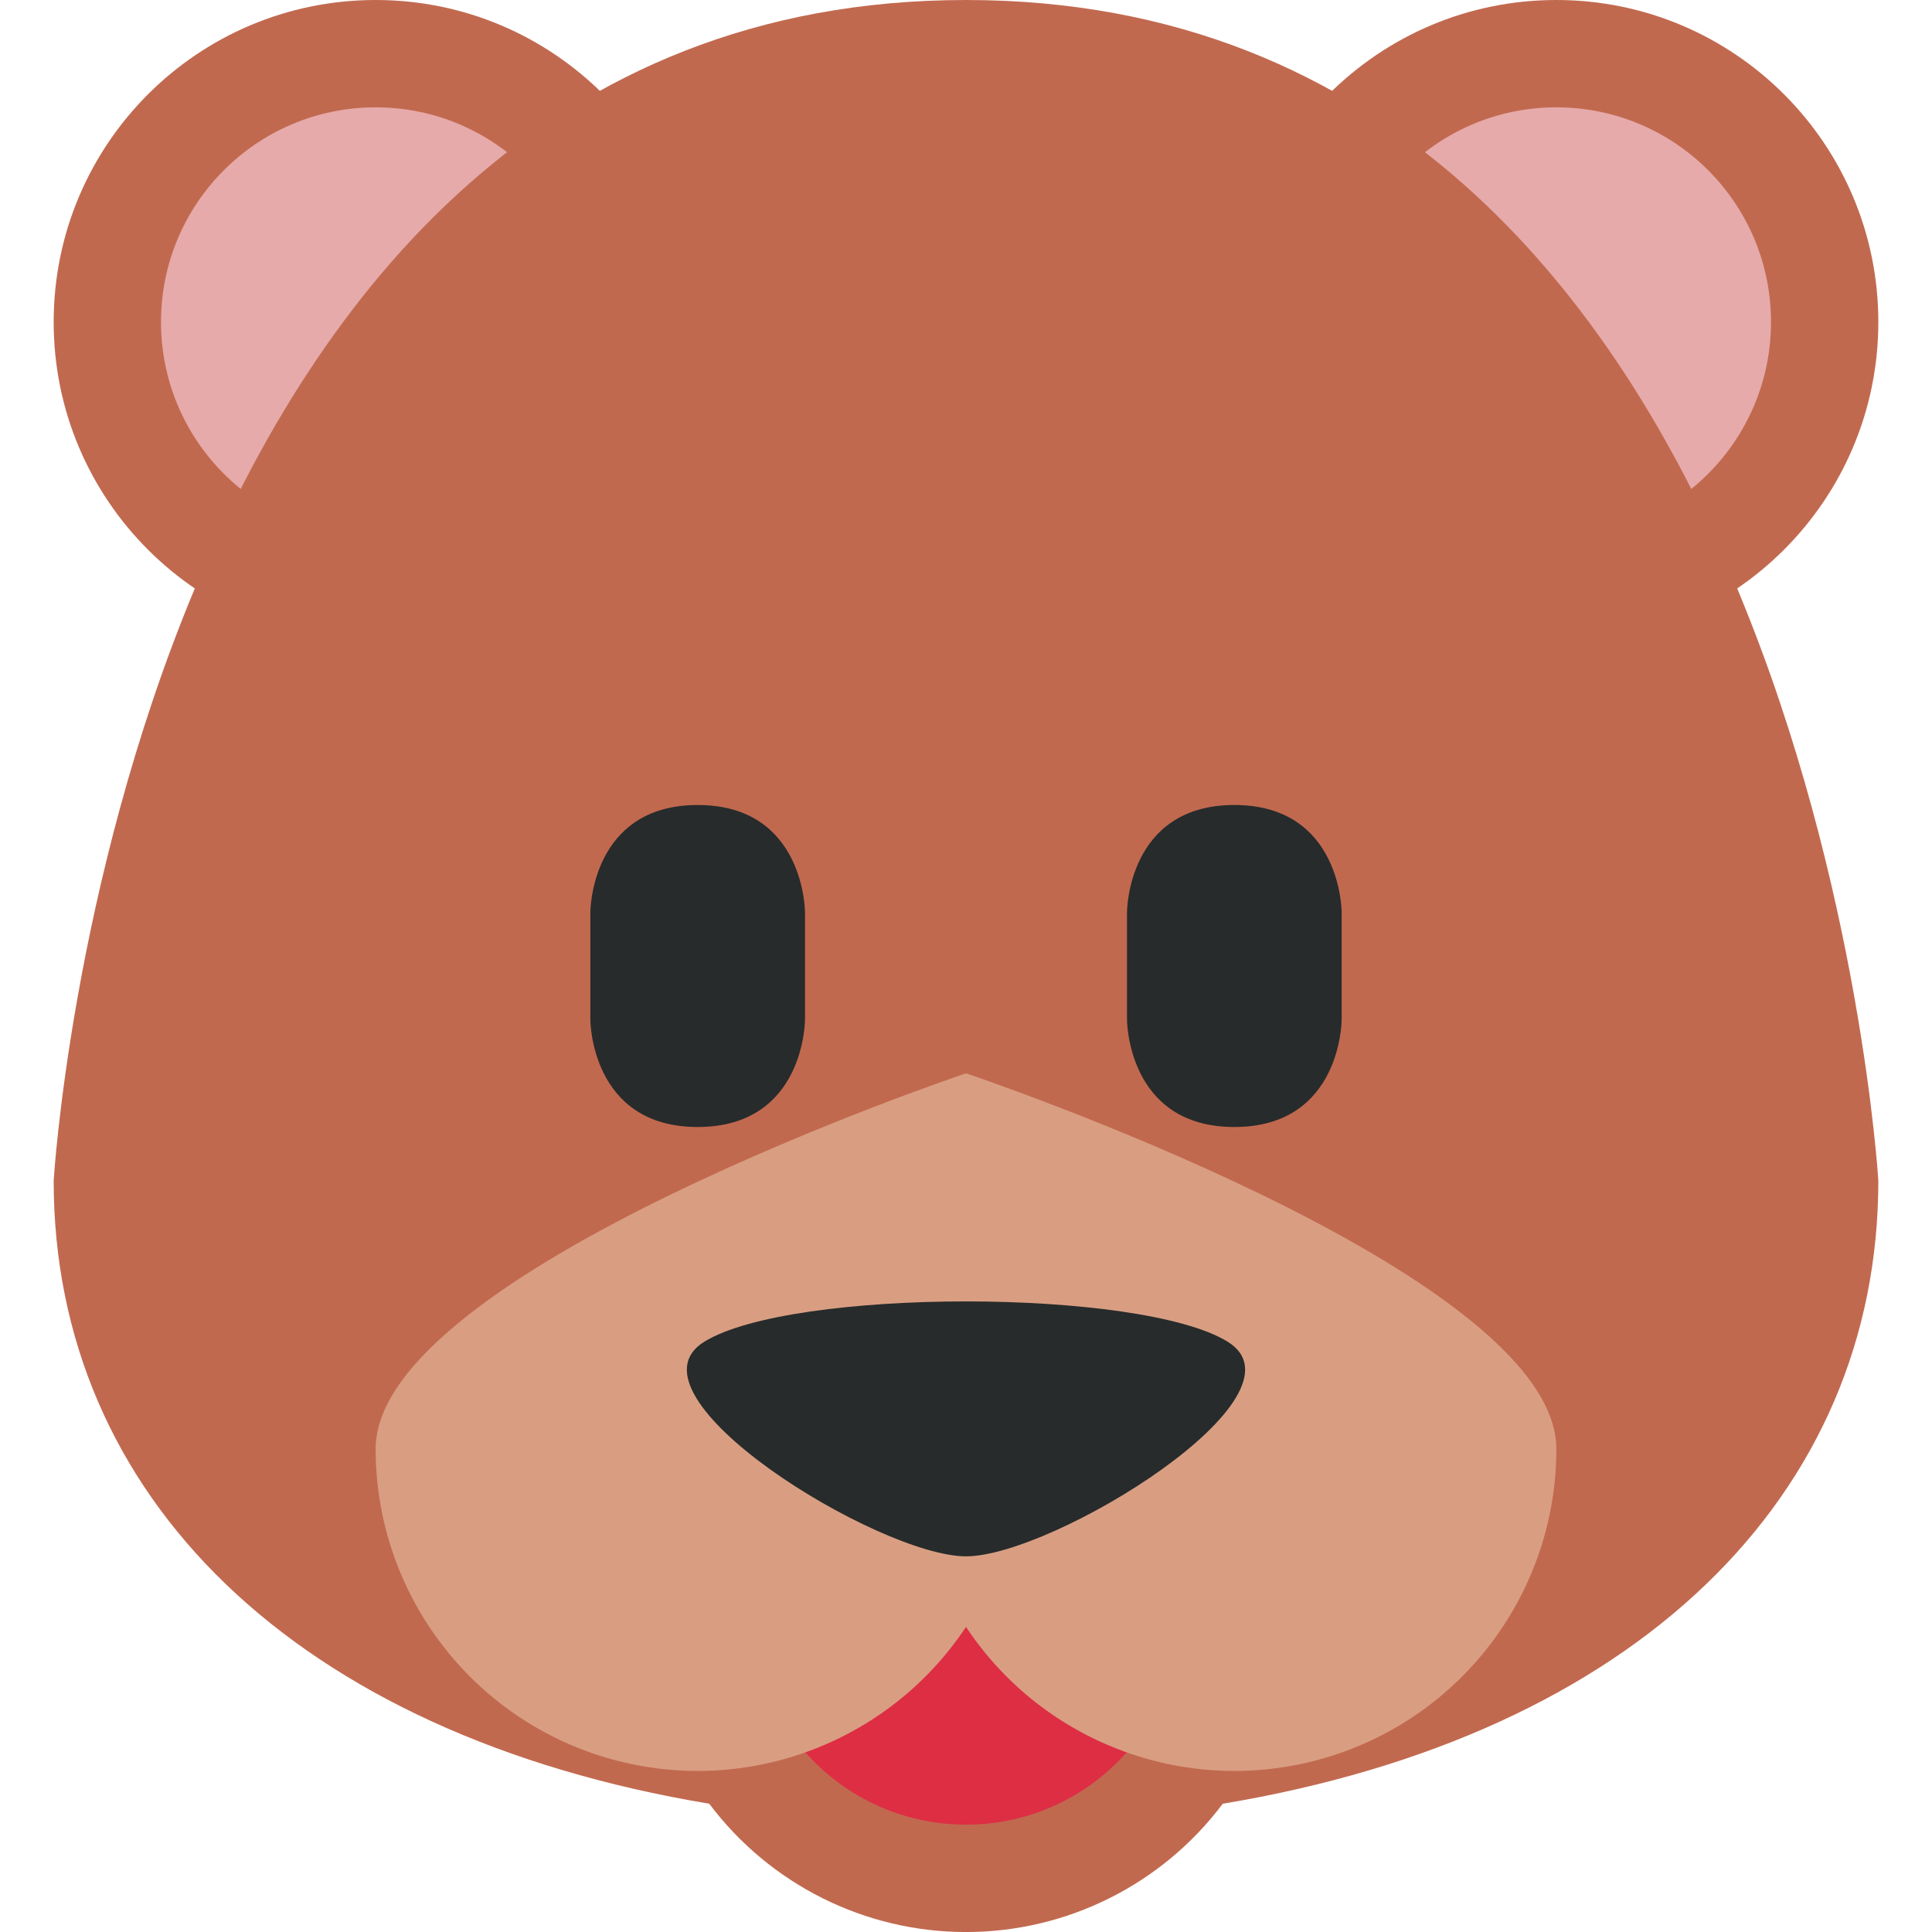
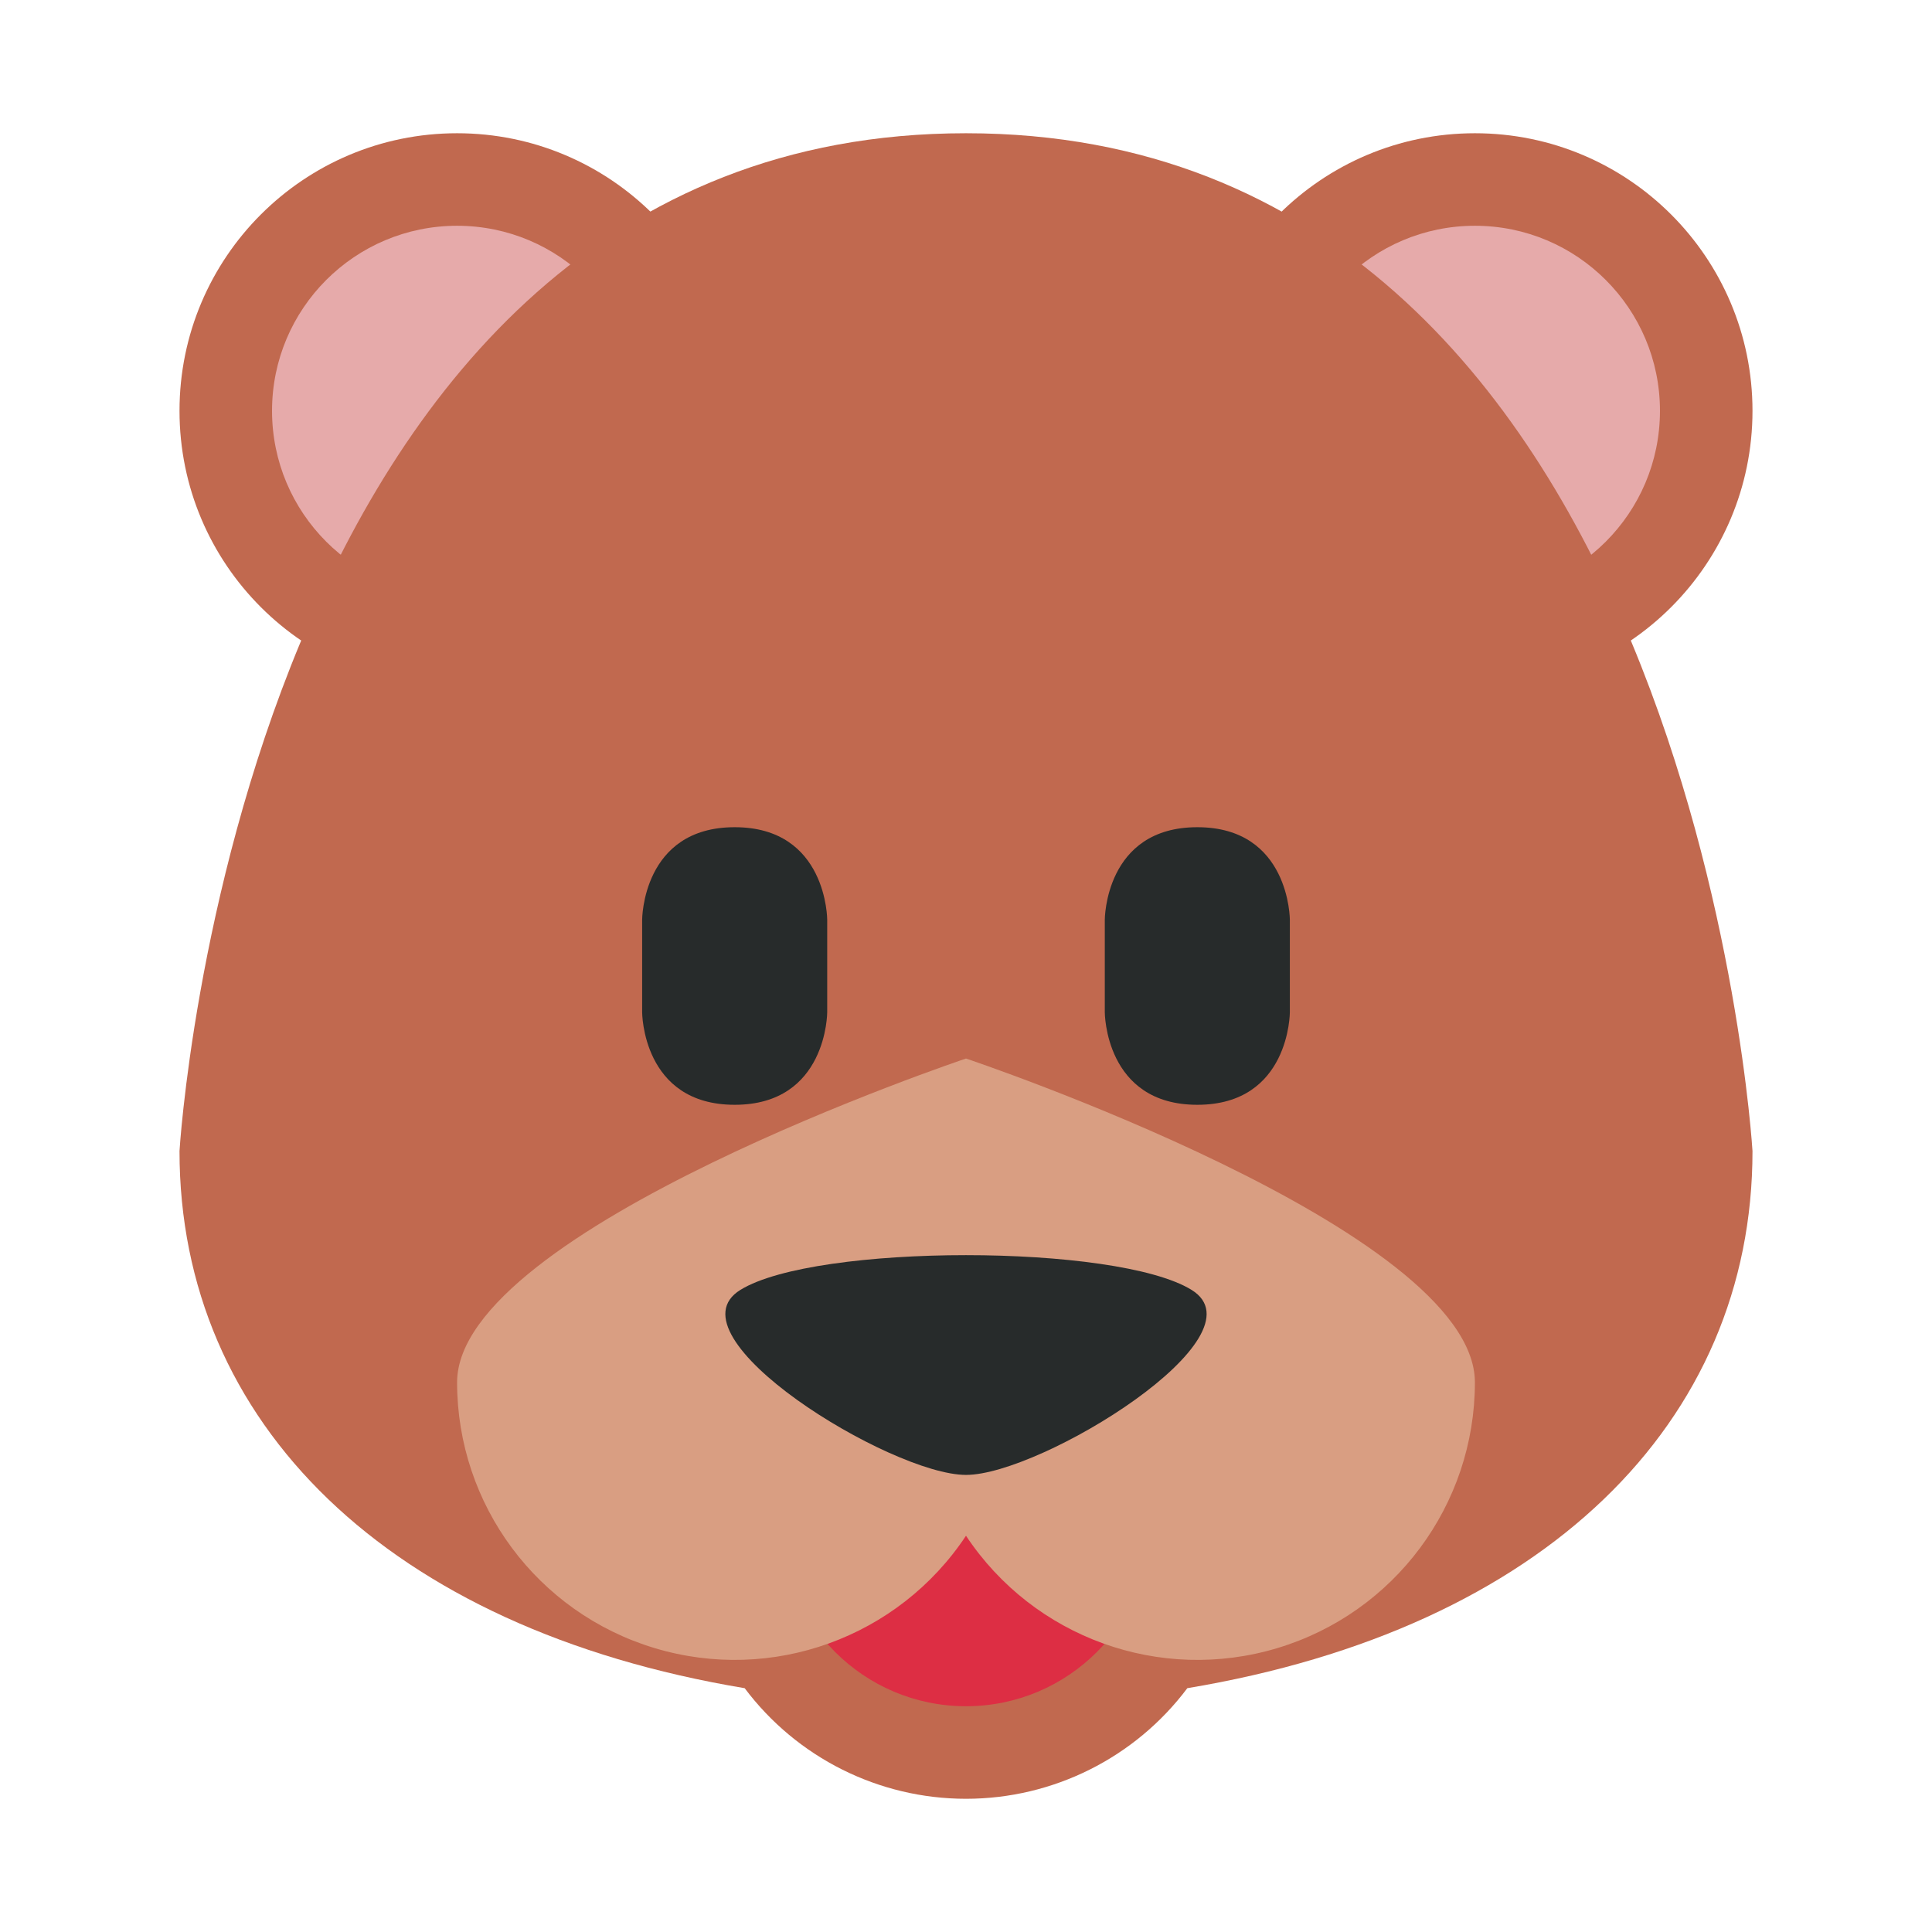
- <svg xmlns="http://www.w3.org/2000/svg" viewBox="0 0 36 36">
+ <svg xmlns="http://www.w3.org/2000/svg" viewBox="-2.88 -2.88 41.76 41.76">
  <circle cx="7" cy="6" r="6" fill="#C1694F" />
  <circle cx="29" cy="6" r="6" fill="#C1694F" />
  <circle cx="7" cy="6" r="4" fill="#E6AAAA" />
  <circle cx="29" cy="6" r="4" fill="#E6AAAA" />
  <path fill="#C1694F" d="M35 22S33.692 0 18 0 1 22 1 22c0 5.872 4.499 10.323 12.216 11.61a5.982 5.982 0 0 0 9.568 0C30.501 32.323 35 27.872 35 22" />
  <circle cx="18" cy="30" r="4" fill="#DD2E44" />
  <path fill="#D99E82" d="M18 20S7 23.687 7 27a6 6 0 0 0 11 3.315A6 6 0 0 0 29 27c0-3.313-11-7-11-7" />
  <path fill="#272B2B" d="M11 17s0-2 2-2 2 2 2 2v2s0 2-2 2-2-2-2-2zm10 0s0-2 2-2 2 2 2 2v2s0 2-2 2-2-2-2-2zm-7.875 8c-1.624 1 3.25 4 4.875 4s6.499-3 4.874-4-8.124-1-9.749 0" />
</svg>
